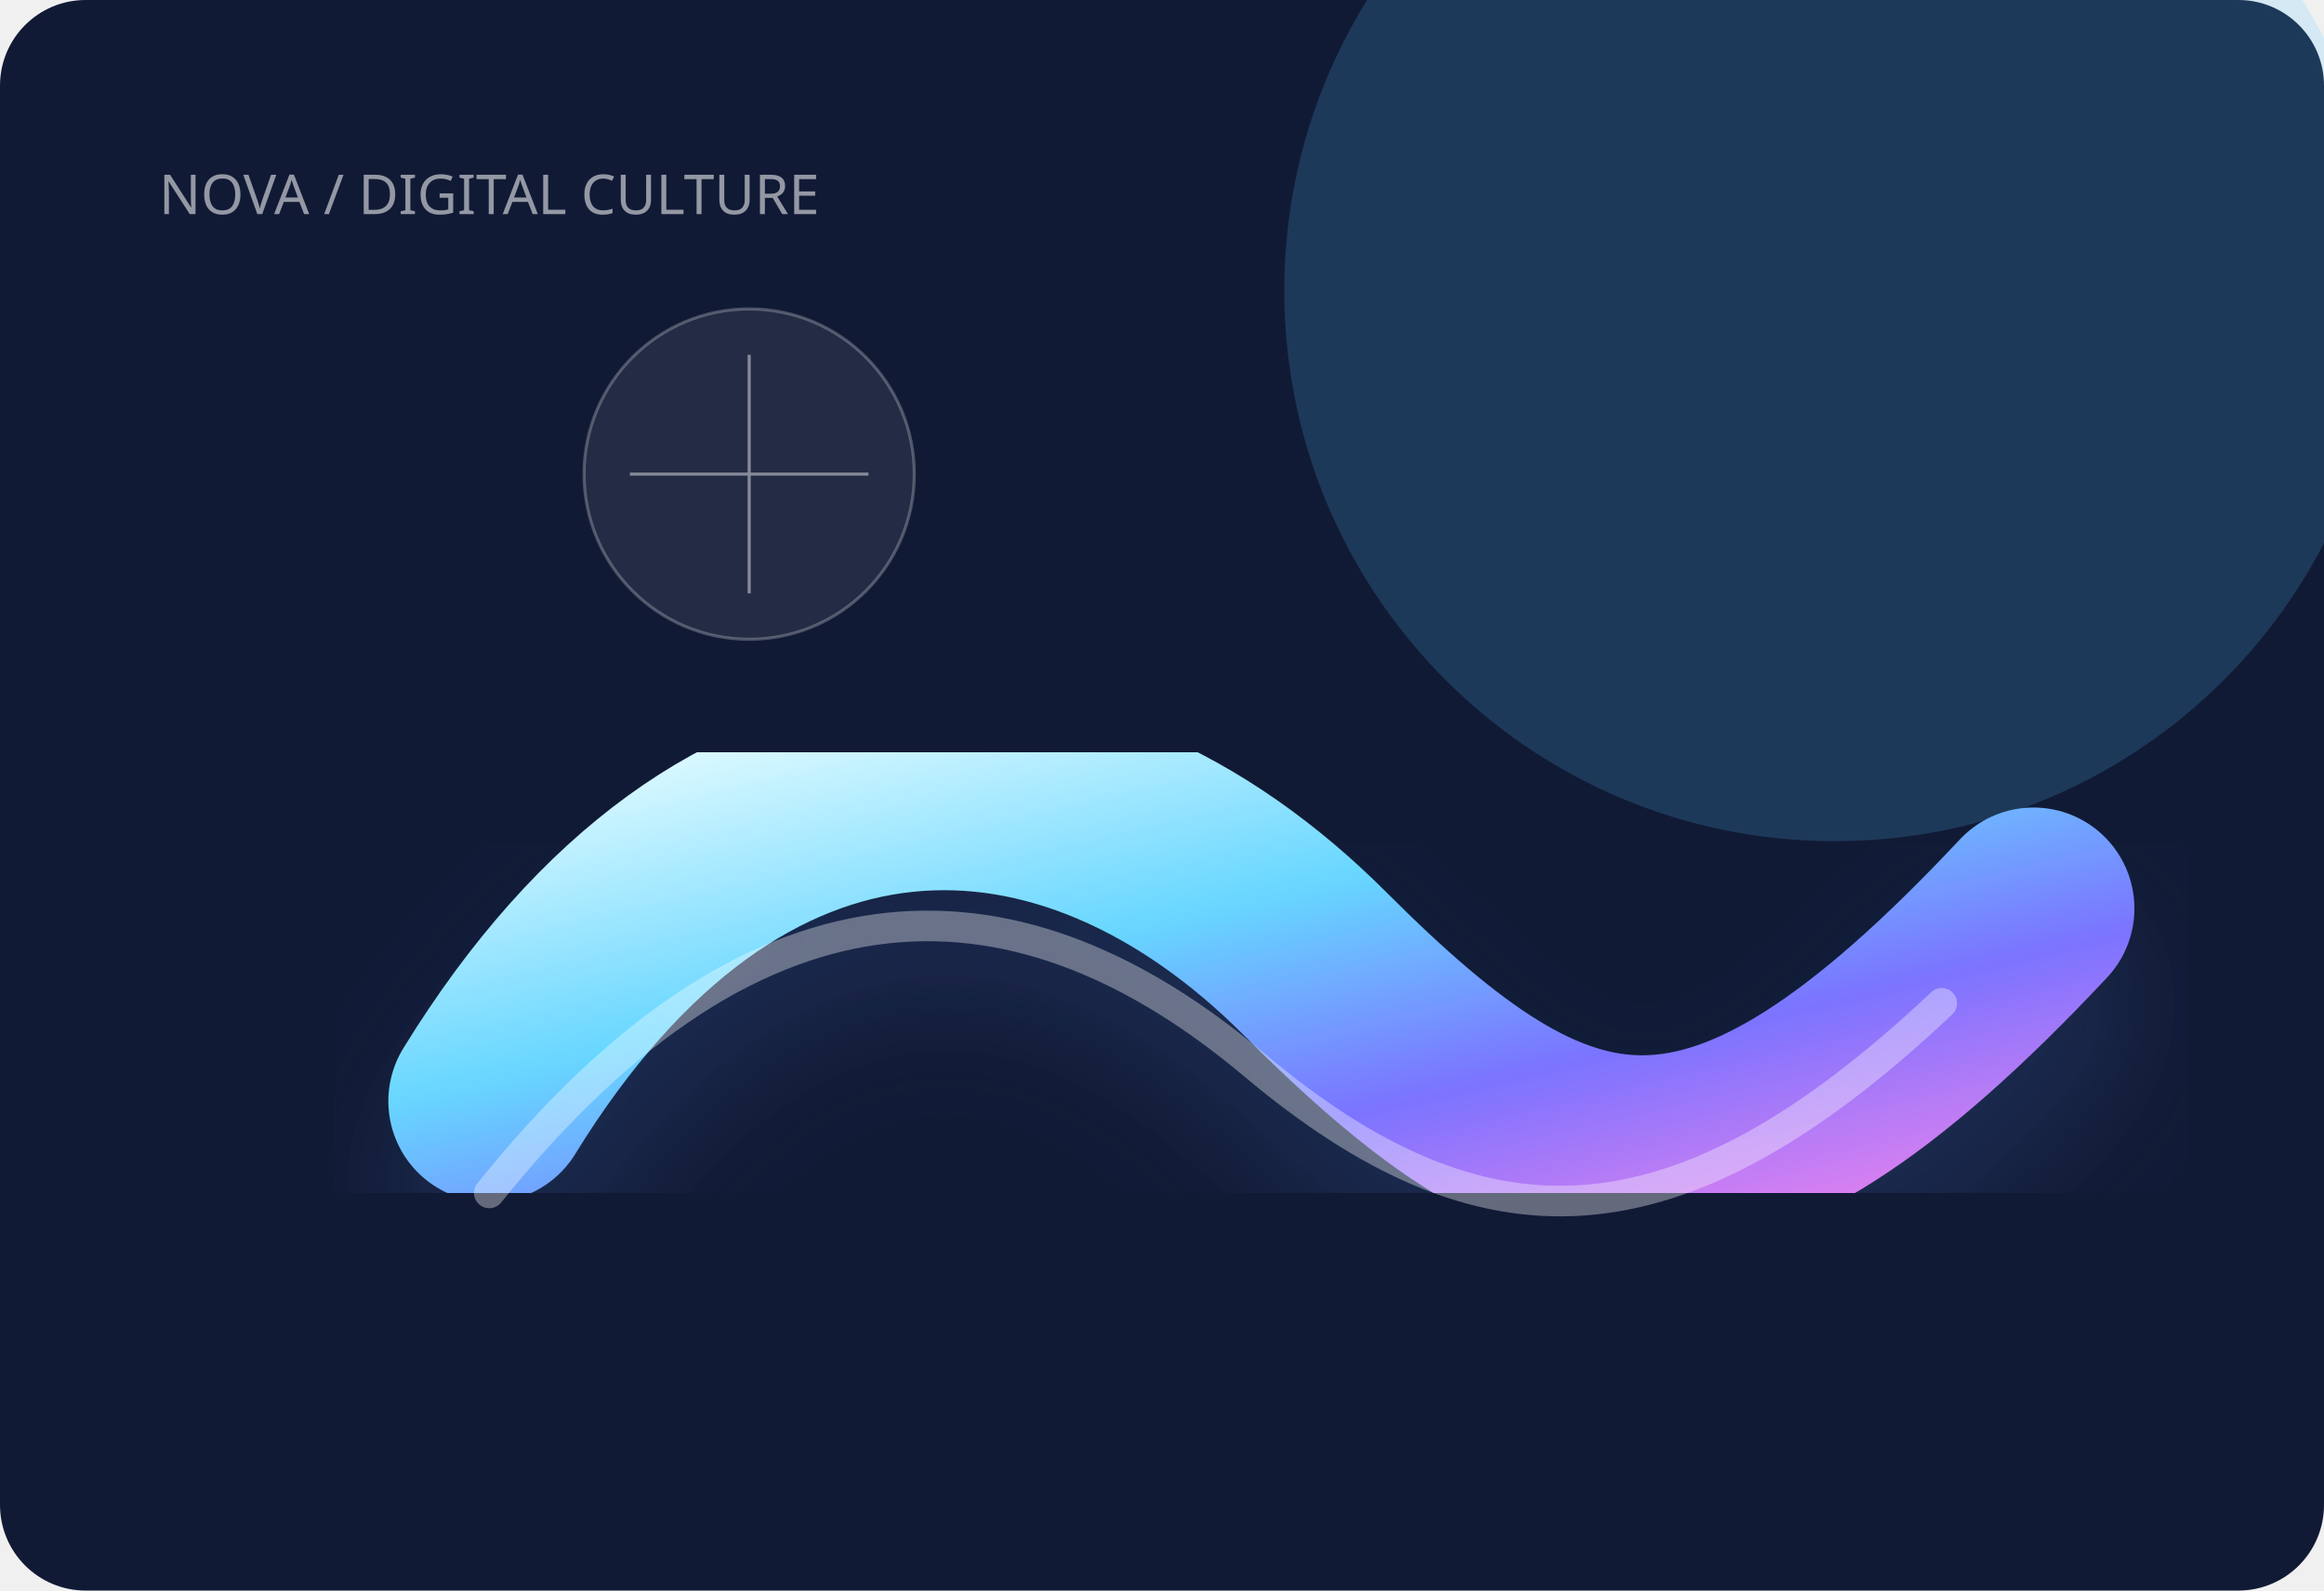
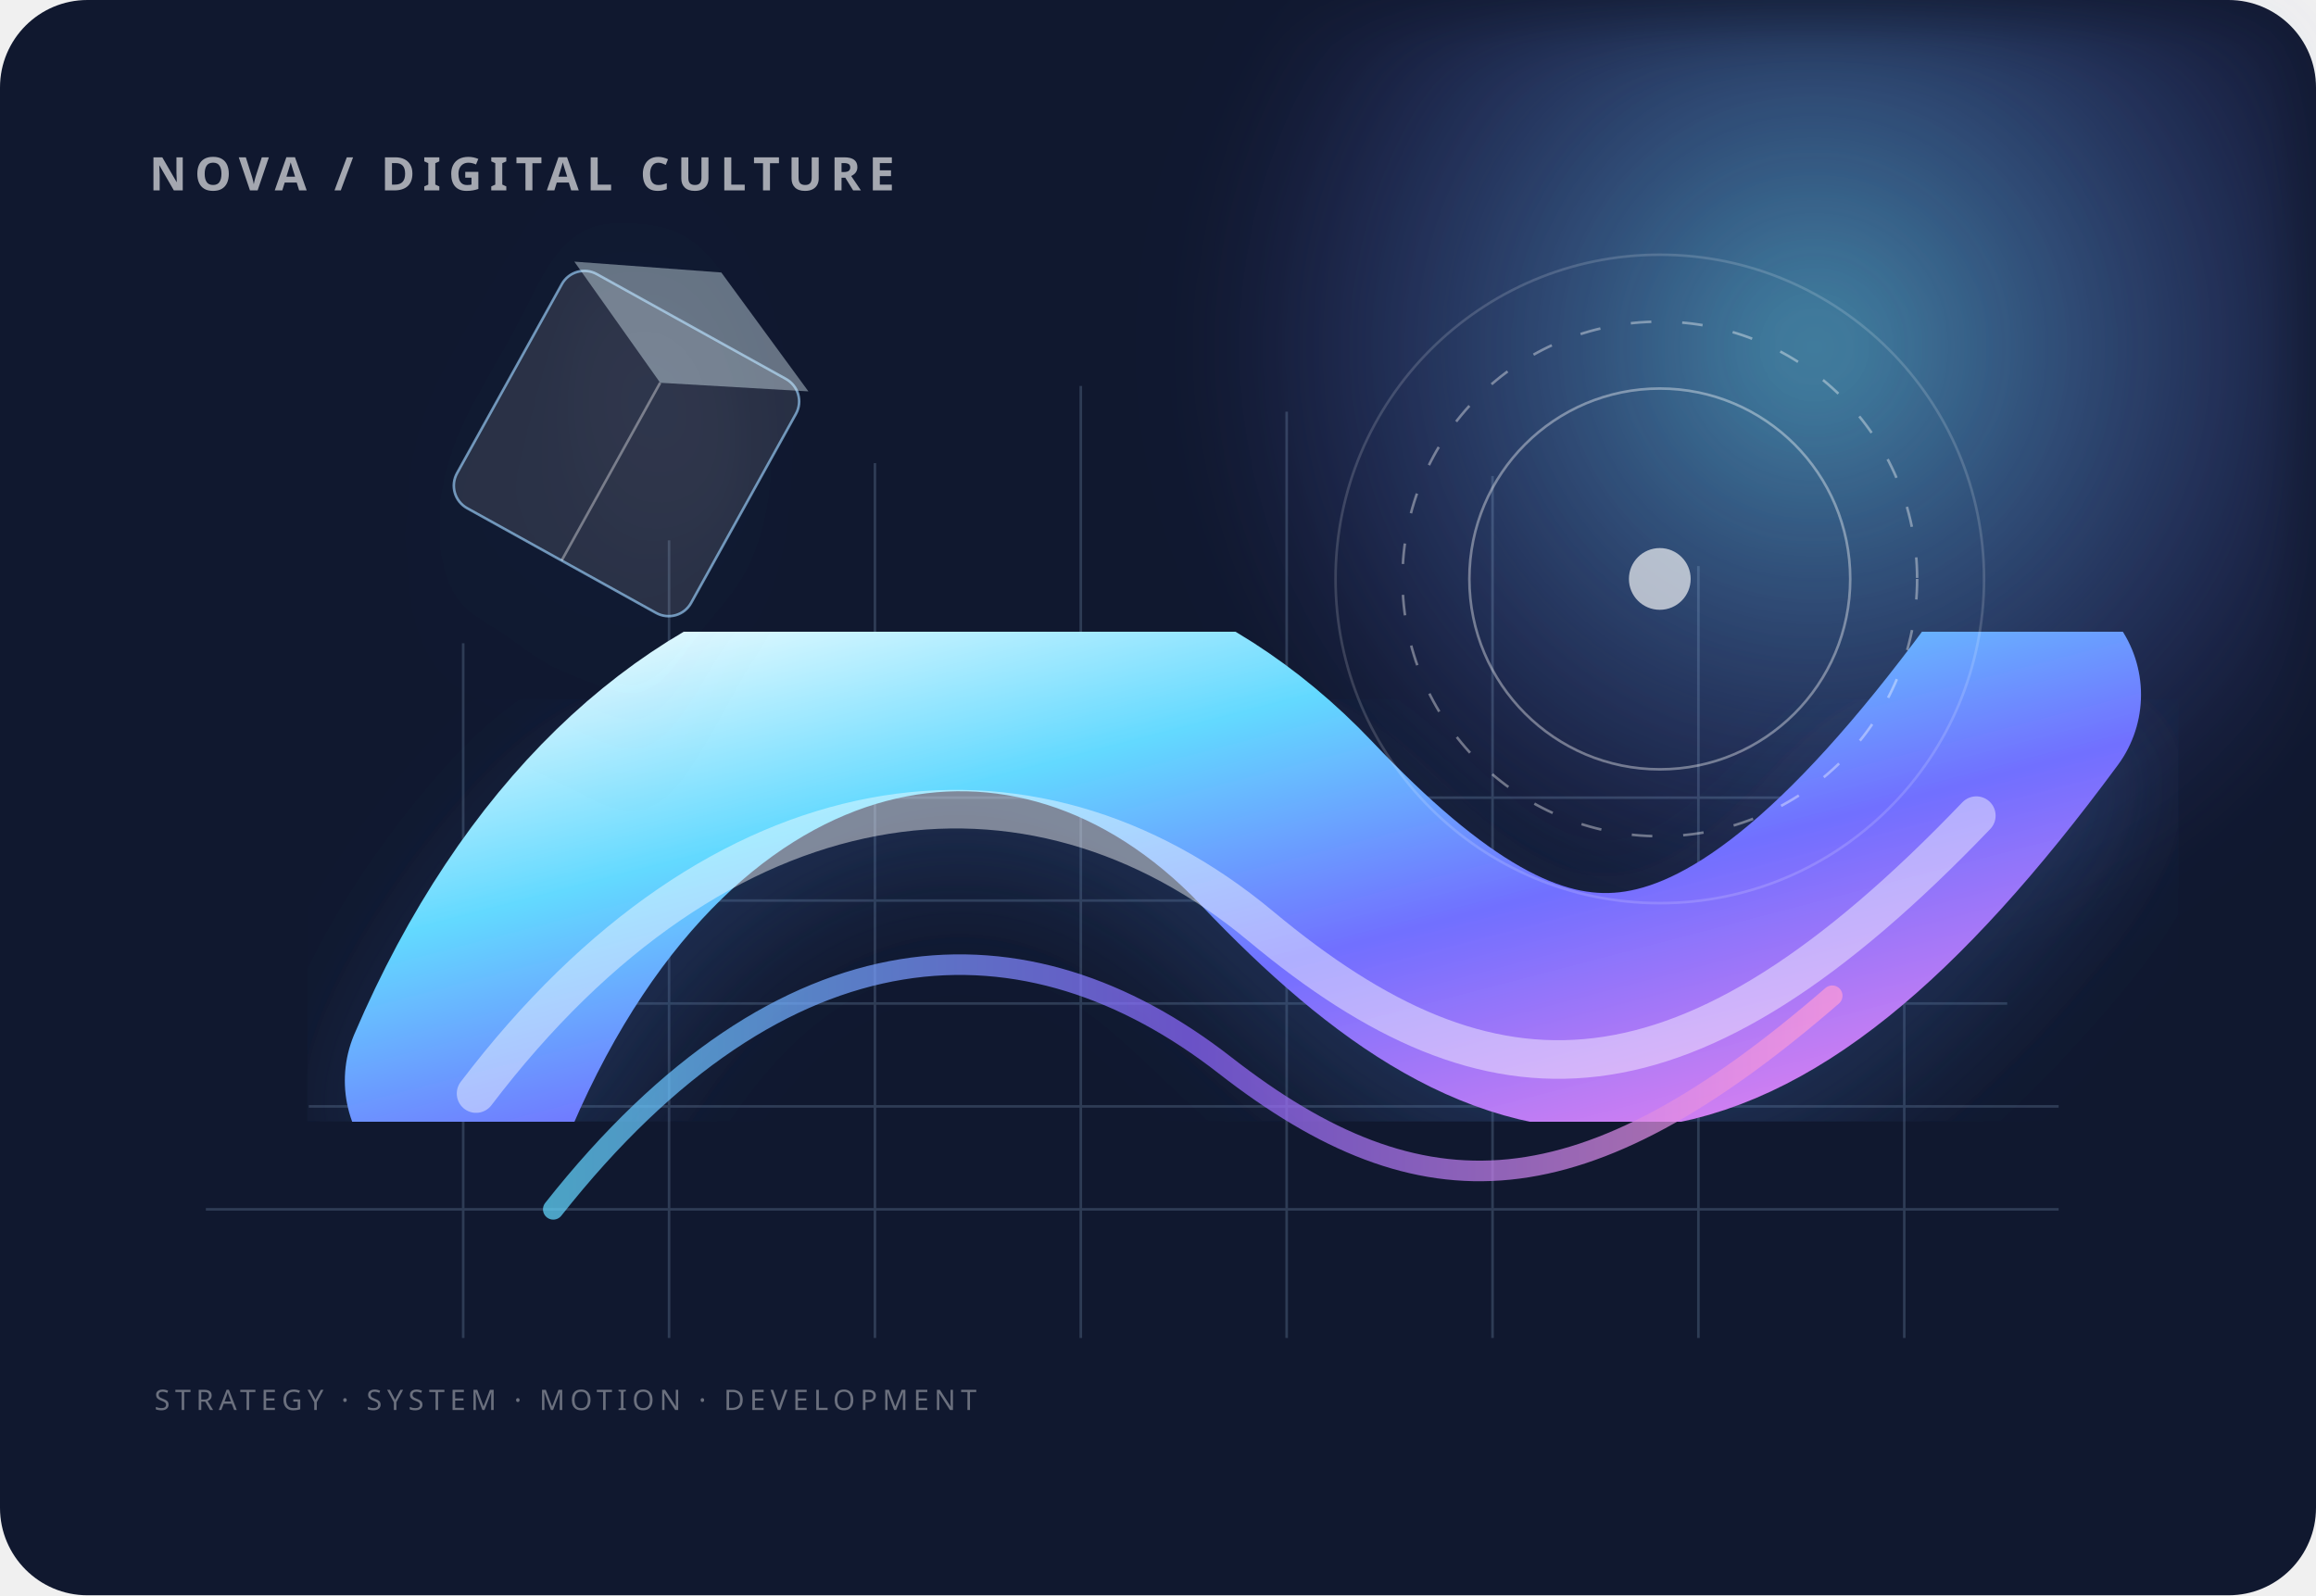
- <svg xmlns="http://www.w3.org/2000/svg" viewBox="0 0 760 520" role="img" aria-labelledby="title">
+ <svg xmlns="http://www.w3.org/2000/svg" viewBox="0 0 900 620" role="img" aria-labelledby="title desc">
  <defs>
    <linearGradient id="g" x1="0" y1="0" x2="1" y2="1">
-       <stop stop-color="#dffaff" />
-       <stop offset=".4" stop-color="#67d6ff" />
-       <stop offset=".72" stop-color="#7b73ff" />
-       <stop offset="1" stop-color="#db80f0" />
+       <stop stop-color="#e8fbff" />
+       <stop offset=".3" stop-color="#63d9ff" />
+       <stop offset=".62" stop-color="#716fff" />
+       <stop offset="1" stop-color="#df81ef" />
    </linearGradient>
-     <filter id="s">
-       <feDropShadow dx="0" dy="30" stdDeviation="22" flood-color="#4569b4" flood-opacity=".22" />
+     <linearGradient id="g2" x1="0" y1="0" x2="1" y2="0">
+       <stop stop-color="#63d9ff" />
+       <stop offset=".5" stop-color="#8d67ff" />
+       <stop offset="1" stop-color="#ff9bd8" />
+     </linearGradient>
+     <radialGradient id="glow">
+       <stop stop-color="#69ddff" stop-opacity=".8" />
+       <stop offset="1" stop-color="#716fff" stop-opacity="0" />
+     </radialGradient>
+     <filter id="shadow">
+       <feDropShadow dx="0" dy="26" stdDeviation="25" flood-color="#436bb5" flood-opacity=".28" />
+     </filter>
+     <filter id="blur">
+       <feGaussianBlur stdDeviation="18" />
    </filter>
  </defs>
-   <rect width="760" height="520" rx="28" fill="#111a35" />
-   <circle cx="600" cy="95" r="180" fill="#54c8ff" opacity=".18" />
-   <path d="M160 360c80-130 190-125 270-45s130 94 235-18" fill="none" stroke="url(#g)" stroke-width="66" stroke-linecap="round" filter="url(#s)" />
-   <path d="M160 390c90-112 175-105 250-42s138 62 225-20" fill="none" stroke="#fff" stroke-opacity=".35" stroke-width="10" stroke-linecap="round" />
-   <circle cx="245" cy="155" r="54" fill="#fff" fill-opacity=".08" stroke="#fff" stroke-opacity=".25" />
-   <path d="M245 116v78m-39-39h78" stroke="#fff" stroke-opacity=".45" />
-   <text x="52" y="70" fill="#fff" fill-opacity=".55" font-size="18" font-family="system-ui">NOVA / DIGITAL CULTURE</text>
+   <rect width="900" height="620" rx="34" fill="#10182f" />
+   <circle cx="705" cy="135" r="240" fill="url(#glow)" filter="url(#blur)" opacity=".72" />
+   <g opacity=".18" stroke="#b9dcff" stroke-width="1">
+     <path d="M80 470h720M120 430h680M155 390h625M200 350h545M245 310h465" />
+     <path d="M180 250v270M260 210v310M340 180v340M420 150v370M500 160v360M580 185v335M660 220v300M740 270v250" />
+   </g>
+   <path d="M180 420C255 245 405 220 500 320s168 110 286-50" fill="none" stroke="url(#g)" stroke-width="92" stroke-linecap="round" filter="url(#shadow)" />
+   <path d="M185 425C280 300 400 285 490 360s165 75 278-43" fill="none" stroke="#fff" stroke-opacity=".44" stroke-width="15" stroke-linecap="round" />
+   <path d="M215 470C305 356 399 354 476 414s139 57 236-27" fill="none" stroke="url(#g2)" stroke-opacity=".72" stroke-width="8" stroke-linecap="round" />
+   <g transform="rotate(29 242 175)" filter="url(#shadow)">
+     <rect x="190" y="120" width="104" height="104" rx="10" fill="#fff" fill-opacity=".1" stroke="#9ed5ff" stroke-opacity=".65" />
+     <path d="M190 120l52-24 52 24-52 25z" fill="#e4f9ff" fill-opacity=".4" />
+     <path d="M242 145v79" stroke="#fff" stroke-opacity=".36" />
+   </g>
+   <g fill="none" stroke="#fff" stroke-opacity=".38">
+     <circle cx="645" cy="225" r="74" />
+     <circle cx="645" cy="225" r="100" stroke-dasharray="8 12" />
+     <circle cx="645" cy="225" r="126" stroke-opacity=".16" />
+   </g>
+   <circle cx="645" cy="225" r="12" fill="#fff" fill-opacity=".65" />
+   <text x="58" y="74" fill="#fff" fill-opacity=".62" font-size="18" font-family="system-ui" font-weight="700" letter-spacing="3">NOVA / DIGITAL CULTURE</text>
+   <text x="60" y="548" fill="#fff" fill-opacity=".38" font-size="11" font-family="system-ui" letter-spacing="2">STRATEGY · SYSTEM · MOTION · DEVELOPMENT</text>
</svg>
